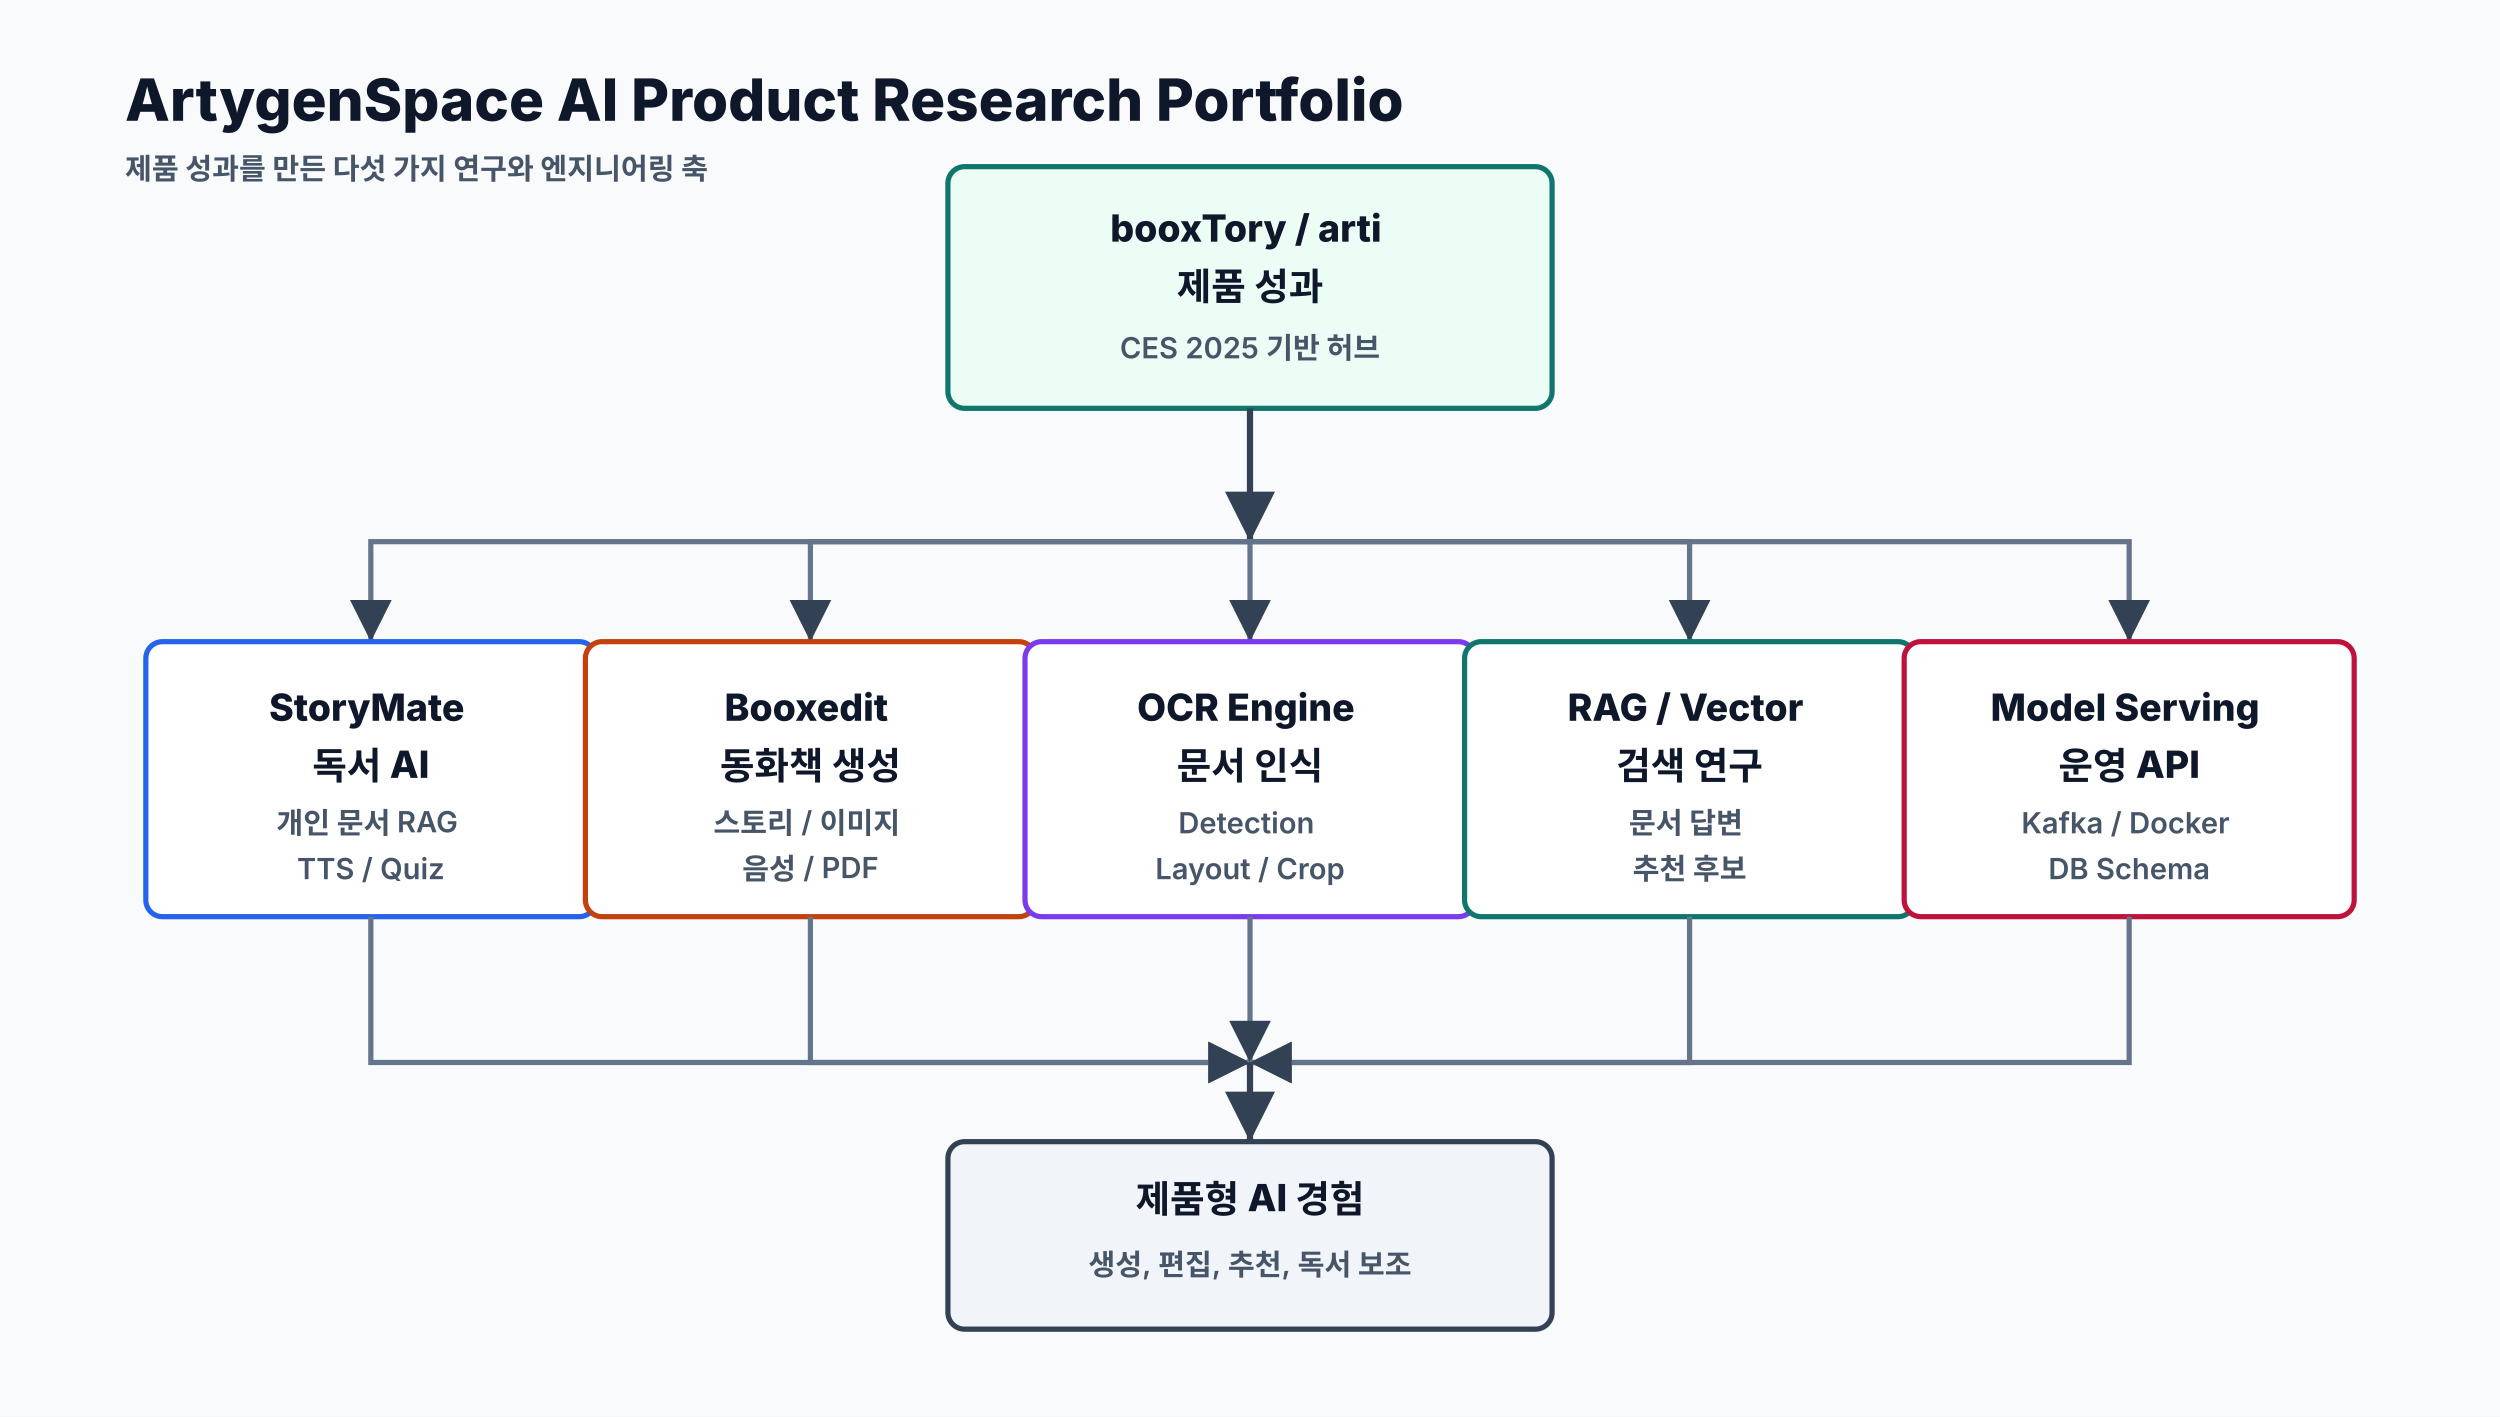
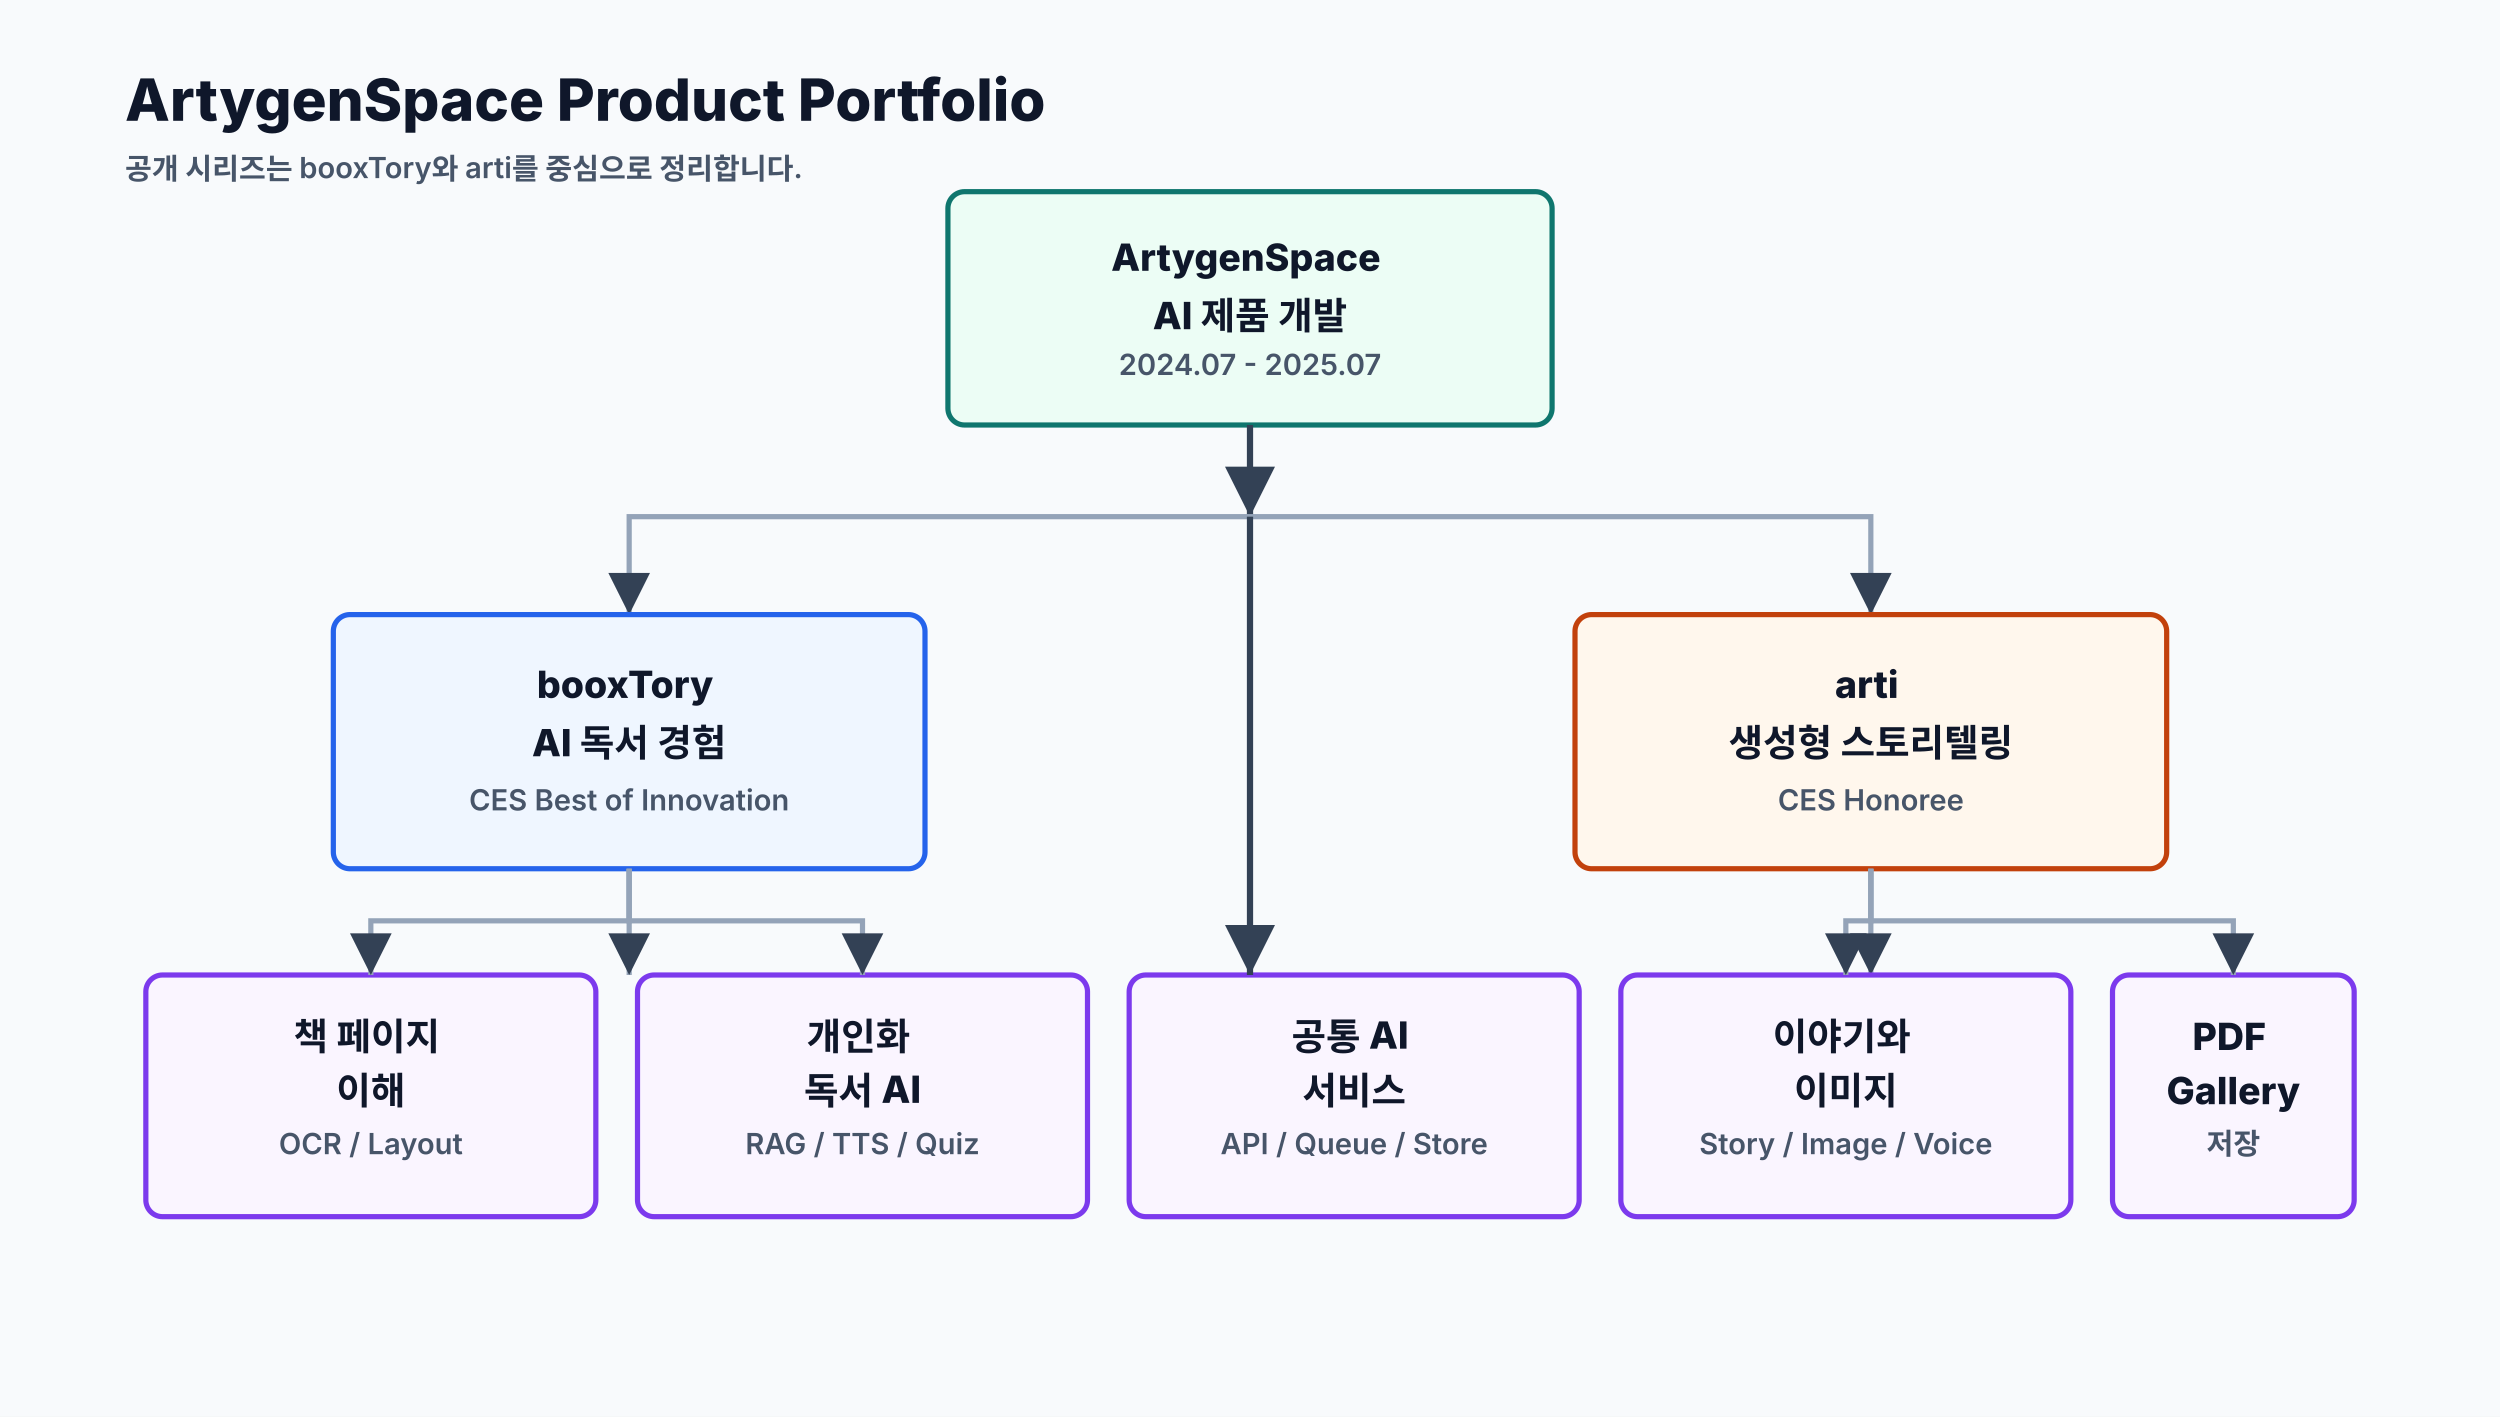
<svg xmlns="http://www.w3.org/2000/svg" width="1200" height="680" viewBox="0 0 1200 680" role="img" aria-labelledby="title desc">
  <defs>
    <marker id="arrow" markerWidth="12" markerHeight="12" refX="10" refY="6" orient="auto">
      <path d="M2 2 L10 6 L2 10 Z" fill="#334155" />
    </marker>
    <style>
      .bg { fill: #f8fafc; }
-       .bus { fill: none; stroke: #334155; stroke-width: 3; marker-end: url(#arrow); }
-       .line { fill: none; stroke: #64748b; stroke-width: 2.5; marker-end: url(#arrow); }
+       .line { fill: none; stroke: #334155; stroke-width: 3; marker-end: url(#arrow); }
+       .soft { fill: none; stroke: #94a3b8; stroke-width: 2.5; marker-end: url(#arrow); }
      .node rect { fill: #ffffff; stroke-width: 2.5; rx: 8; }
      .hub rect { stroke: #0f766e; fill: #ecfdf5; }
-       .story rect { stroke: #2563eb; }
-       .book rect { stroke: #c2410c; }
-       .ocr rect { stroke: #7c3aed; }
-       .rag rect { stroke: #0f766e; }
-       .ops rect { stroke: #be123c; }
+       .boox rect { stroke: #2563eb; fill: #eff6ff; }
+       .arti rect { stroke: #c2410c; fill: #fff7ed; }
+       .common rect { stroke: #7c3aed; fill: #faf5ff; }
      .out rect { stroke: #334155; fill: #f1f5f9; }
      text { font-family: Inter, "Apple SD Gothic Neo", "Noto Sans KR", sans-serif; fill: #0f172a; }
      .title { font-size: 28px; font-weight: 800; }
      .label { font-size: 18px; font-weight: 800; }
      .sub { font-size: 14px; font-weight: 600; fill: #475569; }
    </style>
  </defs>
-   <rect class="bg" x="0" y="0" width="1200" height="680" />
-   <text class="title" x="60" y="58">ArtygenSpace AI Product Research Portfolio</text>
-   <text class="sub" x="60" y="86">제품 성과를 만든 다섯 가지 연구와 엔지니어링 축</text>
-   <g class="node hub" transform="translate(455 80)">
-     <rect width="290" height="116" />
-     <text class="label" x="145" y="36" text-anchor="middle">
-       <tspan x="145" dy="0">booxTory / arti</tspan>
-       <tspan x="145" dy="28">제품 성과</tspan>
+   <rect class="bg" width="1200" height="680" />
+   <text class="title" x="60" y="58">ArtygenSpace Product Portfolio</text>
+   <text class="sub" x="60" y="86">공개 시리즈는 booxTory와 arti를 중심으로 정리합니다.</text>
+   <g class="node hub" transform="translate(455 92)">
+     <rect width="290" height="112" />
+     <text class="label" x="145" y="38" text-anchor="middle">
+       <tspan x="145" dy="0">ArtygenSpace</tspan>
+       <tspan x="145" dy="28">AI 제품 개발</tspan>
    </text>
-     <text class="sub" x="145" y="92" text-anchor="middle">CES 2025 기반 허브</text>
+     <text class="sub" x="145" y="88" text-anchor="middle">2024.07 - 2025.07</text>
  </g>
-   <path class="bus" d="M600 196 V260" />
-   <path class="line" d="M600 260 H178 V308" />
-   <path class="line" d="M600 260 H389 V308" />
-   <path class="line" d="M600 260 V308" />
-   <path class="line" d="M600 260 H811 V308" />
-   <path class="line" d="M600 260 H1022 V308" />
-   <g class="node story" transform="translate(70 308)">
-     <rect width="216" height="132" />
-     <text class="label" x="108" y="38" text-anchor="middle">
-       <tspan x="108" dy="0">StoryMate</tspan>
-       <tspan x="108" dy="28">독서 AI</tspan>
+   <path class="line" d="M600 204 V248" />
+   <path class="soft" d="M600 248 H302 V295" />
+   <path class="soft" d="M600 248 H898 V295" />
+   <g class="node boox" transform="translate(160 295)">
+     <rect width="284" height="122" />
+     <text class="label" x="142" y="40" text-anchor="middle">
+       <tspan x="142" dy="0">booxTory</tspan>
+       <tspan x="142" dy="28">AI 독서 경험</tspan>
    </text>
-     <text class="sub" x="108" y="92" text-anchor="middle">
-       <tspan x="108" dy="0">개인 문서 RAG</tspan>
-       <tspan x="108" dy="22">TTS / Quiz</tspan>
+     <text class="sub" x="142" y="94" text-anchor="middle">CES Best of Innovation</text>
+   </g>
+   <g class="node arti" transform="translate(756 295)">
+     <rect width="284" height="122" />
+     <text class="label" x="142" y="40" text-anchor="middle">
+       <tspan x="142" dy="0">arti</tspan>
+       <tspan x="142" dy="28">생성형 스토리텔링</tspan>
    </text>
+     <text class="sub" x="142" y="94" text-anchor="middle">CES Honoree</text>
  </g>
-   <g class="node book" transform="translate(281 308)">
-     <rect width="216" height="132" />
-     <text class="label" x="108" y="38" text-anchor="middle">
-       <tspan x="108" dy="0">Booxedit</tspan>
-       <tspan x="108" dy="28">동화책 생성</tspan>
+   <path class="soft" d="M302 417 V468" />
+   <path class="soft" d="M898 417 V468" />
+   <g class="node common" transform="translate(70 468)">
+     <rect width="216" height="116" />
+     <text class="label" x="108" y="36" text-anchor="middle">
+       <tspan x="108" dy="0">책 페이지</tspan>
+       <tspan x="108" dy="26">이해</tspan>
    </text>
-     <text class="sub" x="108" y="92" text-anchor="middle">
-       <tspan x="108" dy="0">스토리 / 이미지</tspan>
-       <tspan x="108" dy="22">음성 / PDF</tspan>
+     <text class="sub" x="108" y="86" text-anchor="middle">OCR / Layout</text>
+   </g>
+   <g class="node common" transform="translate(306 468)">
+     <rect width="216" height="116" />
+     <text class="label" x="108" y="36" text-anchor="middle">
+       <tspan x="108" dy="0">개인화</tspan>
+       <tspan x="108" dy="26">독서 AI</tspan>
    </text>
+     <text class="sub" x="108" y="86" text-anchor="middle">RAG / TTS / Quiz</text>
  </g>
-   <g class="node ocr" transform="translate(492 308)">
-     <rect width="216" height="132" />
-     <text class="label" x="108" y="38" text-anchor="middle">
-       <tspan x="108" dy="0">OCR Engine</tspan>
-       <tspan x="108" dy="28">문서 인식</tspan>
+   <g class="node common" transform="translate(542 468)">
+     <rect width="216" height="116" />
+     <text class="label" x="108" y="36" text-anchor="middle">
+       <tspan x="108" dy="0">공통 AI</tspan>
+       <tspan x="108" dy="26">서비스</tspan>
    </text>
-     <text class="sub" x="108" y="92" text-anchor="middle">
-       <tspan x="108" dy="0">Detection</tspan>
-       <tspan x="108" dy="22">Layout / Crop</tspan>
+     <text class="sub" x="108" y="86" text-anchor="middle">API / Queue / Store</text>
+   </g>
+   <g class="node common" transform="translate(778 468)">
+     <rect width="216" height="116" />
+     <text class="label" x="108" y="36" text-anchor="middle">
+       <tspan x="108" dy="0">이야기와</tspan>
+       <tspan x="108" dy="26">이미지</tspan>
    </text>
+     <text class="sub" x="108" y="86" text-anchor="middle">Story / Image / Voice</text>
  </g>
-   <g class="node rag" transform="translate(703 308)">
-     <rect width="216" height="132" />
-     <text class="label" x="108" y="38" text-anchor="middle">
-       <tspan x="108" dy="0">RAG / Vector</tspan>
-       <tspan x="108" dy="28">검색 연구</tspan>
+   <g class="node common" transform="translate(1014 468)">
+     <rect width="116" height="116" />
+     <text class="label" x="58" y="36" text-anchor="middle">
+       <tspan x="58" dy="0">PDF</tspan>
+       <tspan x="58" dy="26">Gallery</tspan>
    </text>
-     <text class="sub" x="108" y="92" text-anchor="middle">
-       <tspan x="108" dy="0">문서 답변</tspan>
-       <tspan x="108" dy="22">추천 후보</tspan>
-     </text>
+     <text class="sub" x="58" y="86" text-anchor="middle">저장</text>
  </g>
-   <g class="node ops" transform="translate(914 308)">
-     <rect width="216" height="132" />
-     <text class="label" x="108" y="38" text-anchor="middle">
-       <tspan x="108" dy="0">Model Serving</tspan>
-       <tspan x="108" dy="28">운영 API</tspan>
-     </text>
-     <text class="sub" x="108" y="92" text-anchor="middle">
-       <tspan x="108" dy="0">Kafka / Docker</tspan>
-       <tspan x="108" dy="22">DB Schema</tspan>
-     </text>
-   </g>
-   <path class="line" d="M178 440 V510 H600" />
-   <path class="line" d="M389 440 V510 H600" />
-   <path class="line" d="M600 440 V510" />
-   <path class="line" d="M811 440 V510 H600" />
-   <path class="line" d="M1022 440 V510 H600" />
-   <path class="bus" d="M600 510 V548" />
-   <g class="node out" transform="translate(455 548)">
-     <rect width="290" height="90" />
-     <text class="label" x="145" y="34" text-anchor="middle">
-       <tspan x="145" dy="0">제품형 AI 경험</tspan>
-     </text>
-     <text class="sub" x="145" y="64" text-anchor="middle">생성, 편집, 추천, 독서 보조</text>
-   </g>
+   <path class="soft" d="M302 417 V442 H178 V468" />
+   <path class="soft" d="M302 417 V442 H414 V468" />
+   <path class="soft" d="M898 417 V442 H886 V468" />
+   <path class="soft" d="M898 417 V442 H1072 V468" />
+   <path class="line" d="M600 248 V468" />
</svg>
